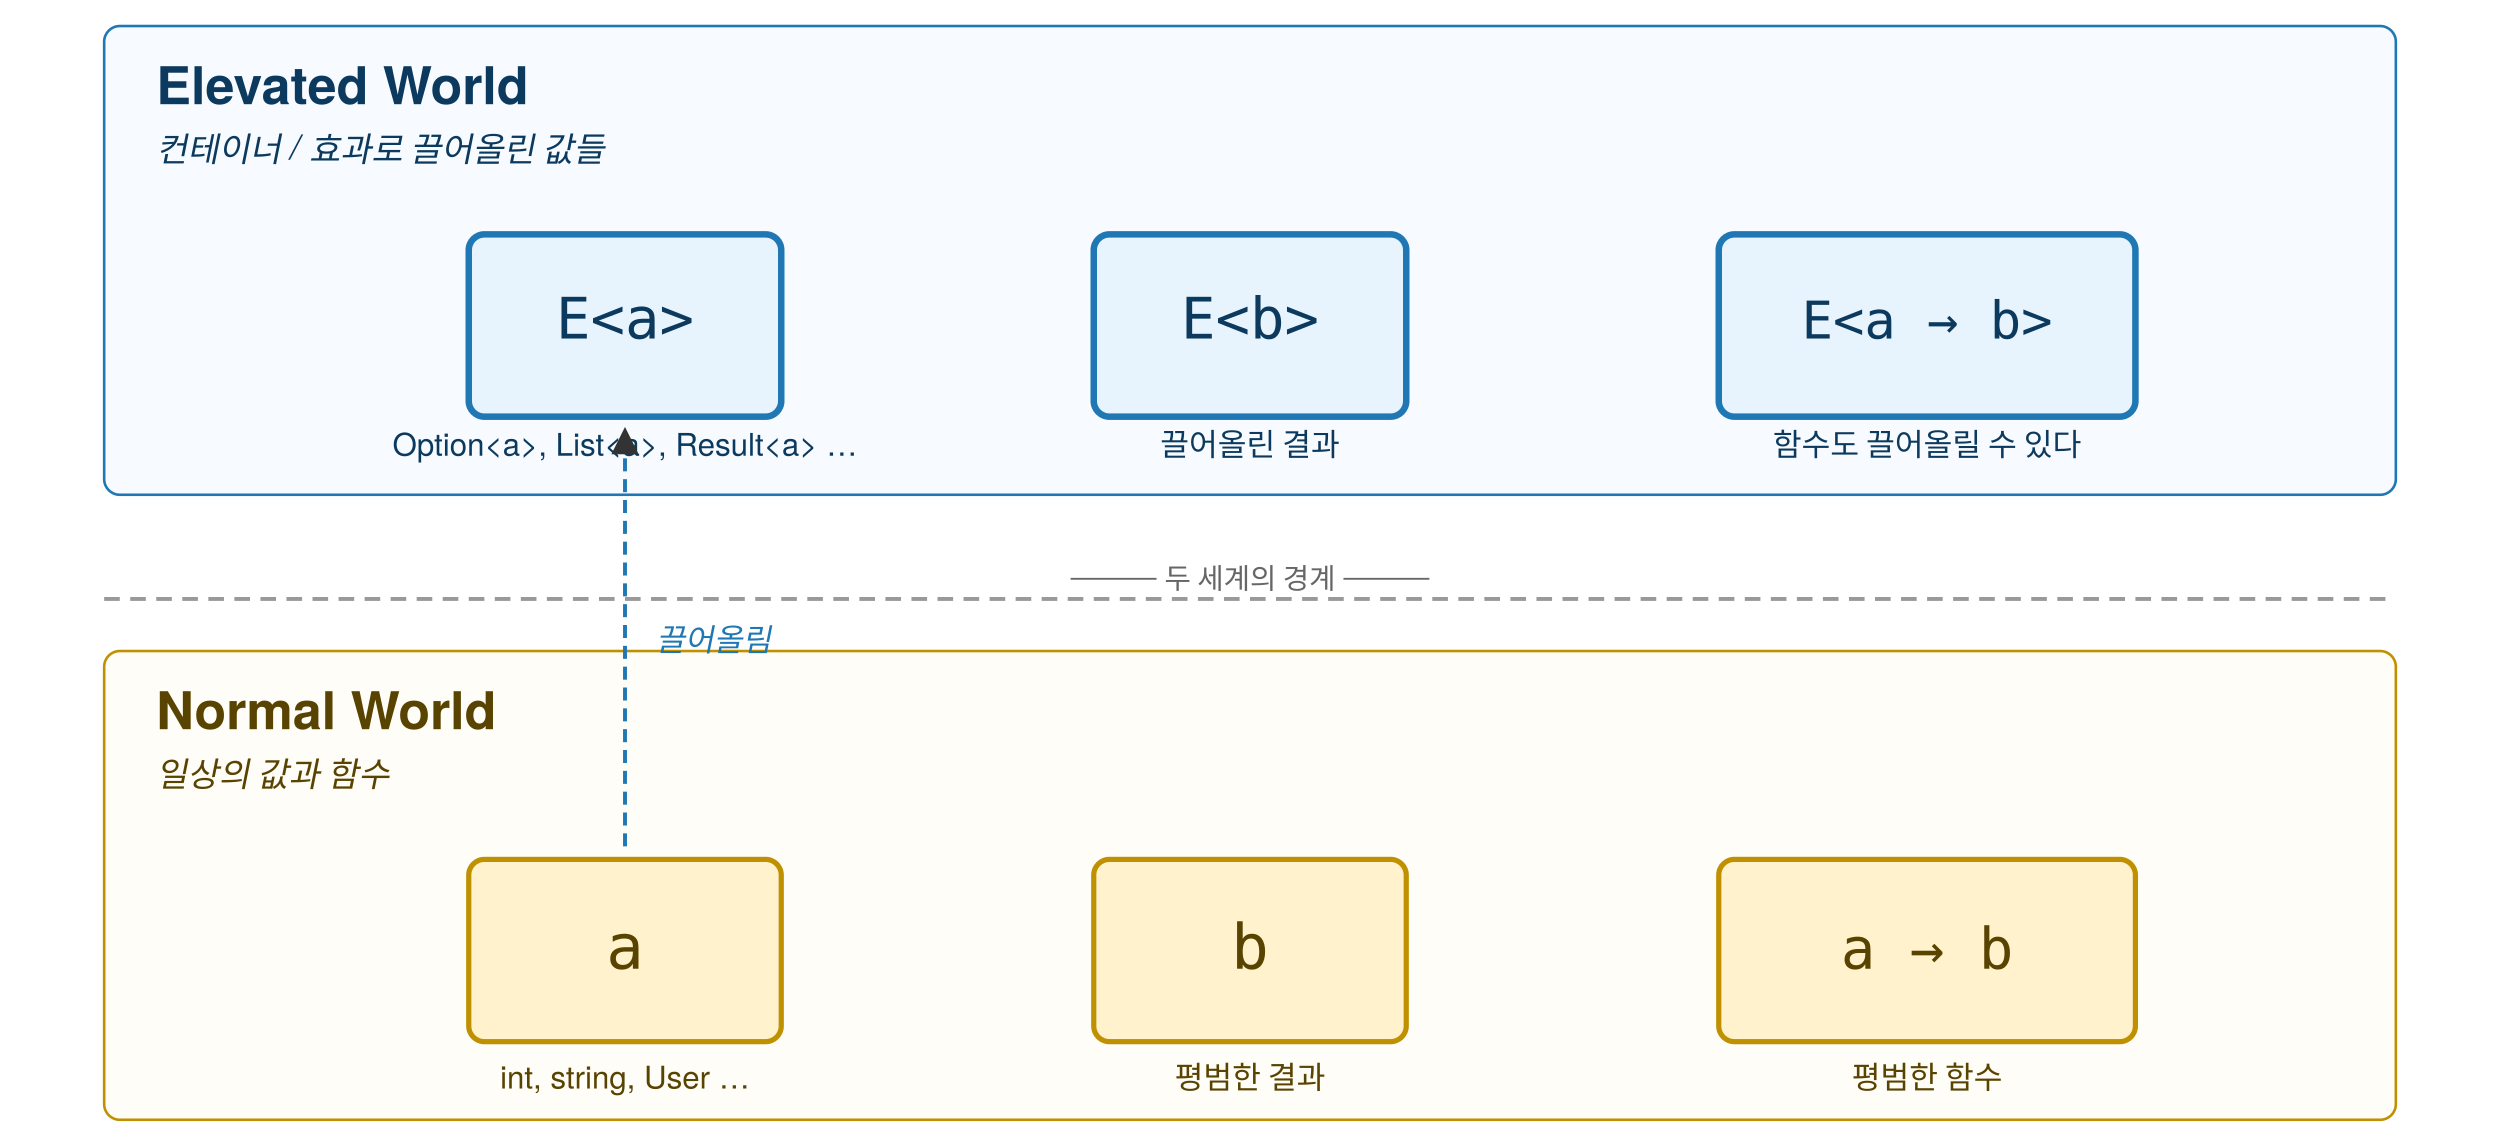
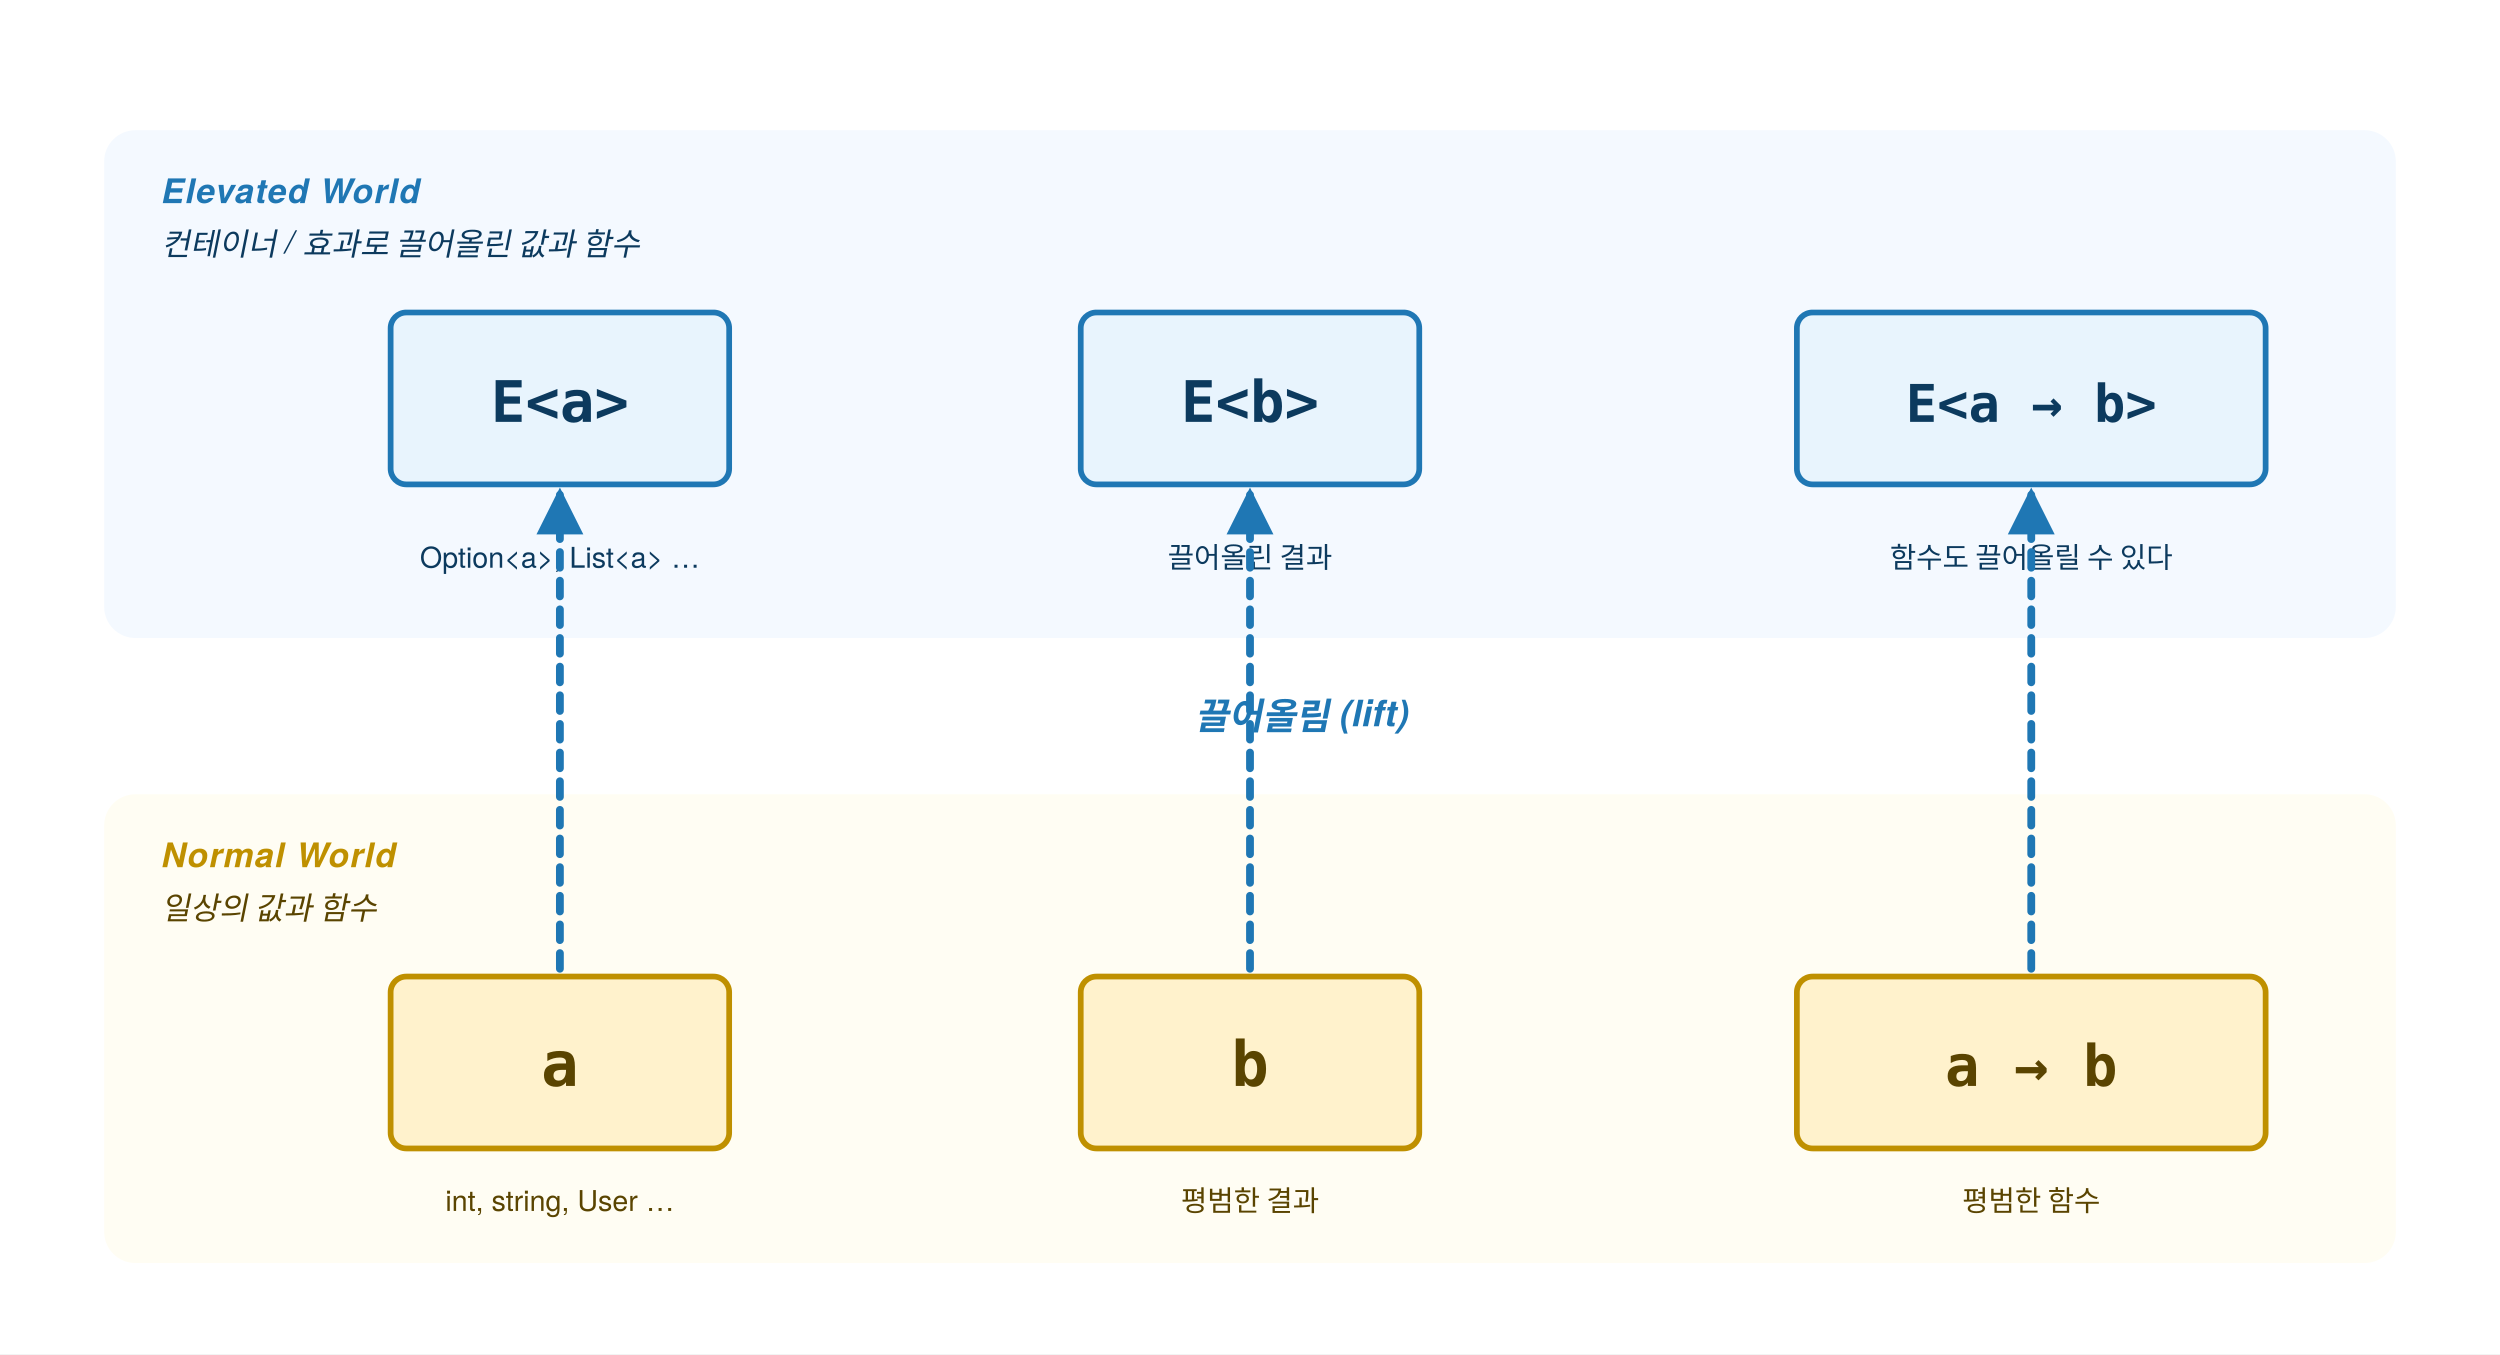
- <svg xmlns="http://www.w3.org/2000/svg" viewBox="0 50 960 440" font-family="'Helvetica Neue', 'Noto Sans KR', sans-serif">
+ <svg xmlns="http://www.w3.org/2000/svg" viewBox="0 0 960 520" font-family="'Helvetica Neue', 'Noto Sans KR', sans-serif">
  <defs>
-     <marker id="arrow" viewBox="0 0 10 10" refX="9" refY="5" markerWidth="7" markerHeight="7" orient="auto-start-reverse">
-       <path d="M0,0 L10,5 L0,10 z" fill="#333" />
+     <marker id="arrow-lift" viewBox="0 0 10 10" refX="9" refY="5" markerWidth="6" markerHeight="6" orient="auto-start-reverse">
+       <path d="M0,0 L10,5 L0,10 z" fill="#1f77b4" />
    </marker>
  </defs>
-   <rect width="960" height="540" fill="#ffffff" />
-   <rect x="40" y="60" width="880" height="180" fill="#f7faff" stroke="#1f77b4" stroke-width="1" rx="6" />
-   <text x="60" y="90" font-size="20" fill="#0c3a5e" font-weight="bold">Elevated World</text>
-   <text x="60" y="112" font-size="13" fill="#0c3a5e" font-style="italic">컨테이너 / 효과로 끌어올린 값들</text>
-   <rect x="180" y="140" width="120" height="70" fill="#e8f4fd" stroke="#1f77b4" stroke-width="2.5" rx="6" />
-   <text x="240" y="180" font-size="22" fill="#0c3a5e" text-anchor="middle" font-family="'Consolas', monospace">E&lt;a&gt;</text>
-   <text x="240" y="225" font-size="12" fill="#0c3a5e" text-anchor="middle">Option&lt;a&gt;, List&lt;a&gt;, Result&lt;a&gt; …</text>
-   <rect x="420" y="140" width="120" height="70" fill="#e8f4fd" stroke="#1f77b4" stroke-width="2.5" rx="6" />
-   <text x="480" y="180" font-size="22" fill="#0c3a5e" text-anchor="middle" font-family="'Consolas', monospace">E&lt;b&gt;</text>
-   <text x="480" y="225" font-size="12" fill="#0c3a5e" text-anchor="middle">끌어올린 결과</text>
-   <rect x="660" y="140" width="160" height="70" fill="#e8f4fd" stroke="#1f77b4" stroke-width="2.5" rx="6" />
-   <text x="740" y="180" font-size="20" fill="#0c3a5e" text-anchor="middle" font-family="'Consolas', monospace">E&lt;a → b&gt;</text>
-   <text x="740" y="225" font-size="12" fill="#0c3a5e" text-anchor="middle">함수도 끌어올릴 수 있다</text>
-   <line x1="40" y1="280" x2="920" y2="280" stroke="#999" stroke-width="1.5" stroke-dasharray="6 4" />
-   <text x="480" y="275" font-size="11" fill="#666" text-anchor="middle">─── 두 세계의 경계 ───</text>
-   <rect x="40" y="300" width="880" height="180" fill="#fffdf7" stroke="#bf9000" stroke-width="1" rx="6" />
-   <text x="60" y="330" font-size="20" fill="#594300" font-weight="bold">Normal World</text>
-   <text x="60" y="352" font-size="13" fill="#594300" font-style="italic">일상의 값과 함수</text>
-   <rect x="180" y="380" width="120" height="70" fill="#fff2cc" stroke="#bf9000" stroke-width="2" rx="6" />
-   <text x="240" y="422" font-size="24" fill="#594300" text-anchor="middle" font-family="'Consolas', monospace">a</text>
-   <text x="240" y="468" font-size="12" fill="#594300" text-anchor="middle">int, string, User …</text>
-   <rect x="420" y="380" width="120" height="70" fill="#fff2cc" stroke="#bf9000" stroke-width="2" rx="6" />
-   <text x="480" y="422" font-size="24" fill="#594300" text-anchor="middle" font-family="'Consolas', monospace">b</text>
-   <text x="480" y="468" font-size="12" fill="#594300" text-anchor="middle">평범한 결과</text>
-   <rect x="660" y="380" width="160" height="70" fill="#fff2cc" stroke="#bf9000" stroke-width="2" rx="6" />
-   <text x="740" y="422" font-size="22" fill="#594300" text-anchor="middle" font-family="'Consolas', monospace">a → b</text>
-   <text x="740" y="468" font-size="12" fill="#594300" text-anchor="middle">평범한 함수</text>
-   <line x1="240" y1="375" x2="240" y2="215" stroke="#1f77b4" stroke-width="1.5" stroke-dasharray="5 3" marker-end="url(#arrow)" />
-   <text x="252" y="300" font-size="12" fill="#1f77b4" font-style="italic">끌어올림</text>
+   <rect width="960" height="520" fill="#ffffff" />
+   <rect x="40" y="50" width="880" height="195" fill="#f4f9ff" stroke="none" rx="12" />
+   <text x="62" y="78" font-size="13" fill="#1f77b4" font-style="italic" font-weight="bold" letter-spacing="0.5">Elevated World</text>
+   <text x="62" y="98" font-size="12" fill="#0c3a5e" font-style="italic">컨테이너 / 효과로 끌어올린 값과 함수</text>
+   <rect x="150" y="120" width="130" height="66" fill="#e8f4fd" stroke="#1f77b4" stroke-width="2.2" rx="6" />
+   <text x="215" y="162" font-size="22" fill="#0c3a5e" text-anchor="middle" font-family="'Consolas', monospace" font-weight="bold">E&lt;a&gt;</text>
+   <text x="215" y="218" font-size="11" fill="#0c3a5e" text-anchor="middle">Option&lt;a&gt;, List&lt;a&gt; …</text>
+   <rect x="415" y="120" width="130" height="66" fill="#e8f4fd" stroke="#1f77b4" stroke-width="2.2" rx="6" />
+   <text x="480" y="162" font-size="22" fill="#0c3a5e" text-anchor="middle" font-family="'Consolas', monospace" font-weight="bold">E&lt;b&gt;</text>
+   <text x="480" y="218" font-size="11" fill="#0c3a5e" text-anchor="middle">끌어올린 결과</text>
+   <rect x="690" y="120" width="180" height="66" fill="#e8f4fd" stroke="#1f77b4" stroke-width="2.2" rx="6" />
+   <text x="780" y="162" font-size="20" fill="#0c3a5e" text-anchor="middle" font-family="'Consolas', monospace" font-weight="bold">E&lt;a → b&gt;</text>
+   <text x="780" y="218" font-size="11" fill="#0c3a5e" text-anchor="middle">함수도 끌어올릴 수 있다</text>
+   <rect x="40" y="305" width="880" height="180" fill="#fffdf3" stroke="none" rx="12" />
+   <text x="62" y="333" font-size="13" fill="#bf9000" font-style="italic" font-weight="bold" letter-spacing="0.5">Normal World</text>
+   <text x="62" y="353" font-size="12" fill="#5a4400" font-style="italic">일상의 값과 함수</text>
+   <rect x="150" y="375" width="130" height="66" fill="#fff2cc" stroke="#bf9000" stroke-width="2.2" rx="6" />
+   <text x="215" y="417" font-size="24" fill="#5a4400" text-anchor="middle" font-family="'Consolas', monospace" font-weight="bold">a</text>
+   <text x="215" y="465" font-size="11" fill="#5a4400" text-anchor="middle">int, string, User …</text>
+   <rect x="415" y="375" width="130" height="66" fill="#fff2cc" stroke="#bf9000" stroke-width="2.2" rx="6" />
+   <text x="480" y="417" font-size="24" fill="#5a4400" text-anchor="middle" font-family="'Consolas', monospace" font-weight="bold">b</text>
+   <text x="480" y="465" font-size="11" fill="#5a4400" text-anchor="middle">평범한 결과</text>
+   <rect x="690" y="375" width="180" height="66" fill="#fff2cc" stroke="#bf9000" stroke-width="2.2" rx="6" />
+   <text x="780" y="417" font-size="22" fill="#5a4400" text-anchor="middle" font-family="'Consolas', monospace" font-weight="bold">a → b</text>
+   <text x="780" y="465" font-size="11" fill="#5a4400" text-anchor="middle">평범한 함수</text>
+   <line x1="215" y1="372" x2="215" y2="189" stroke="#1f77b4" stroke-width="3" stroke-linecap="round" stroke-dasharray="6 5" marker-end="url(#arrow-lift)" />
+   <line x1="480" y1="372" x2="480" y2="189" stroke="#1f77b4" stroke-width="3" stroke-linecap="round" stroke-dasharray="6 5" marker-end="url(#arrow-lift)" />
+   <line x1="780" y1="372" x2="780" y2="189" stroke="#1f77b4" stroke-width="3" stroke-linecap="round" stroke-dasharray="6 5" marker-end="url(#arrow-lift)" />
+   <text x="500" y="280" font-size="14" fill="#1f77b4" text-anchor="middle" font-style="italic" font-weight="bold">끌어올림 (lift)</text>
</svg>
